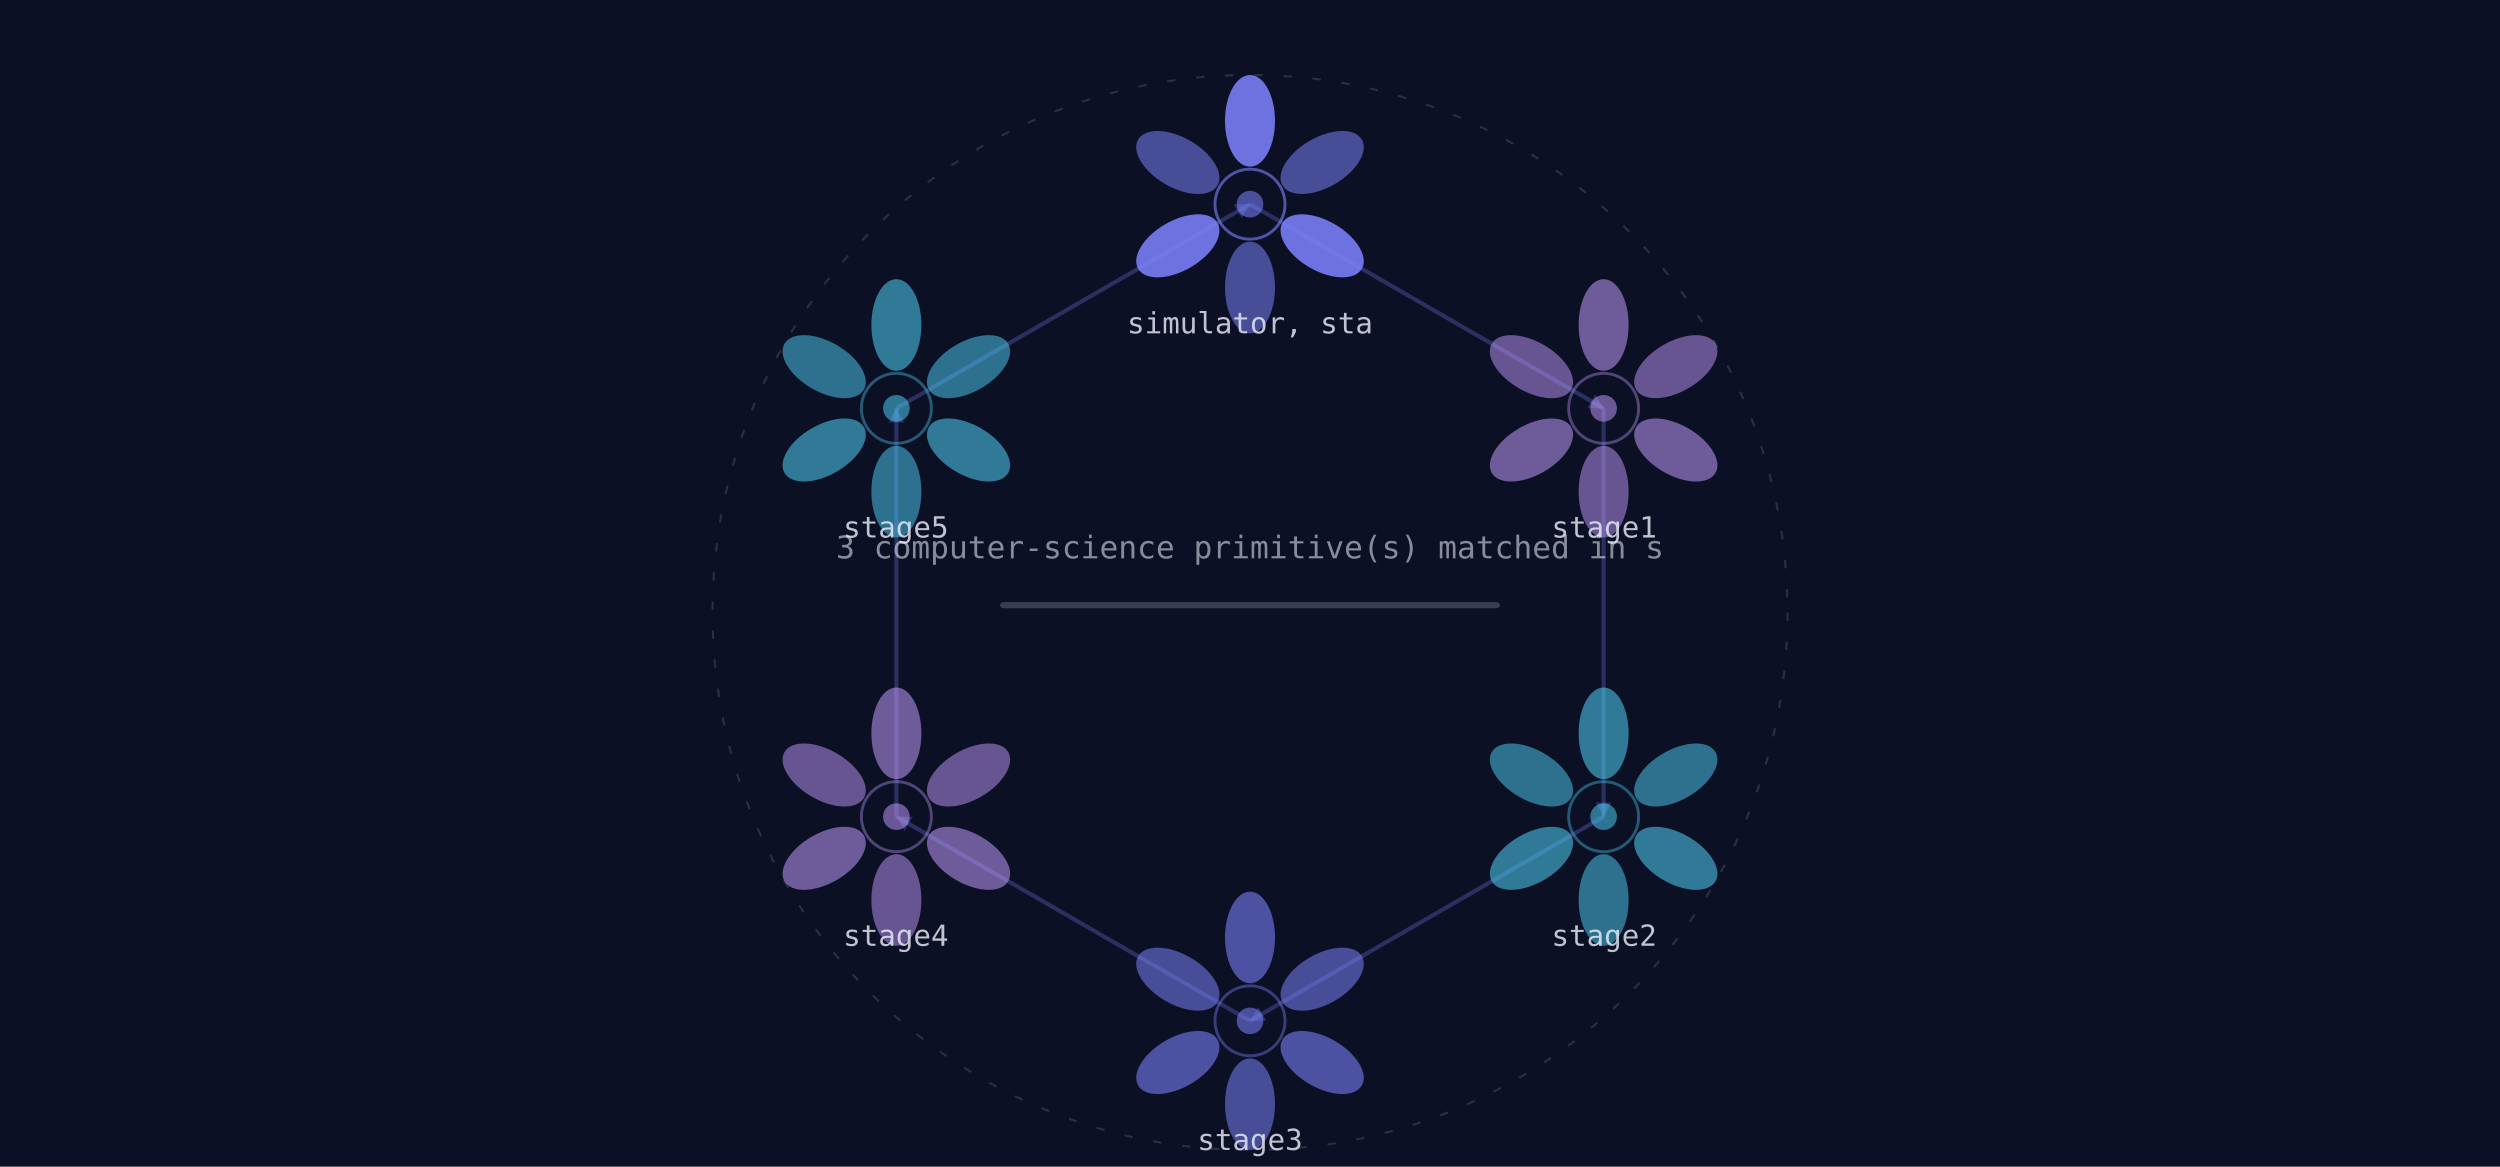
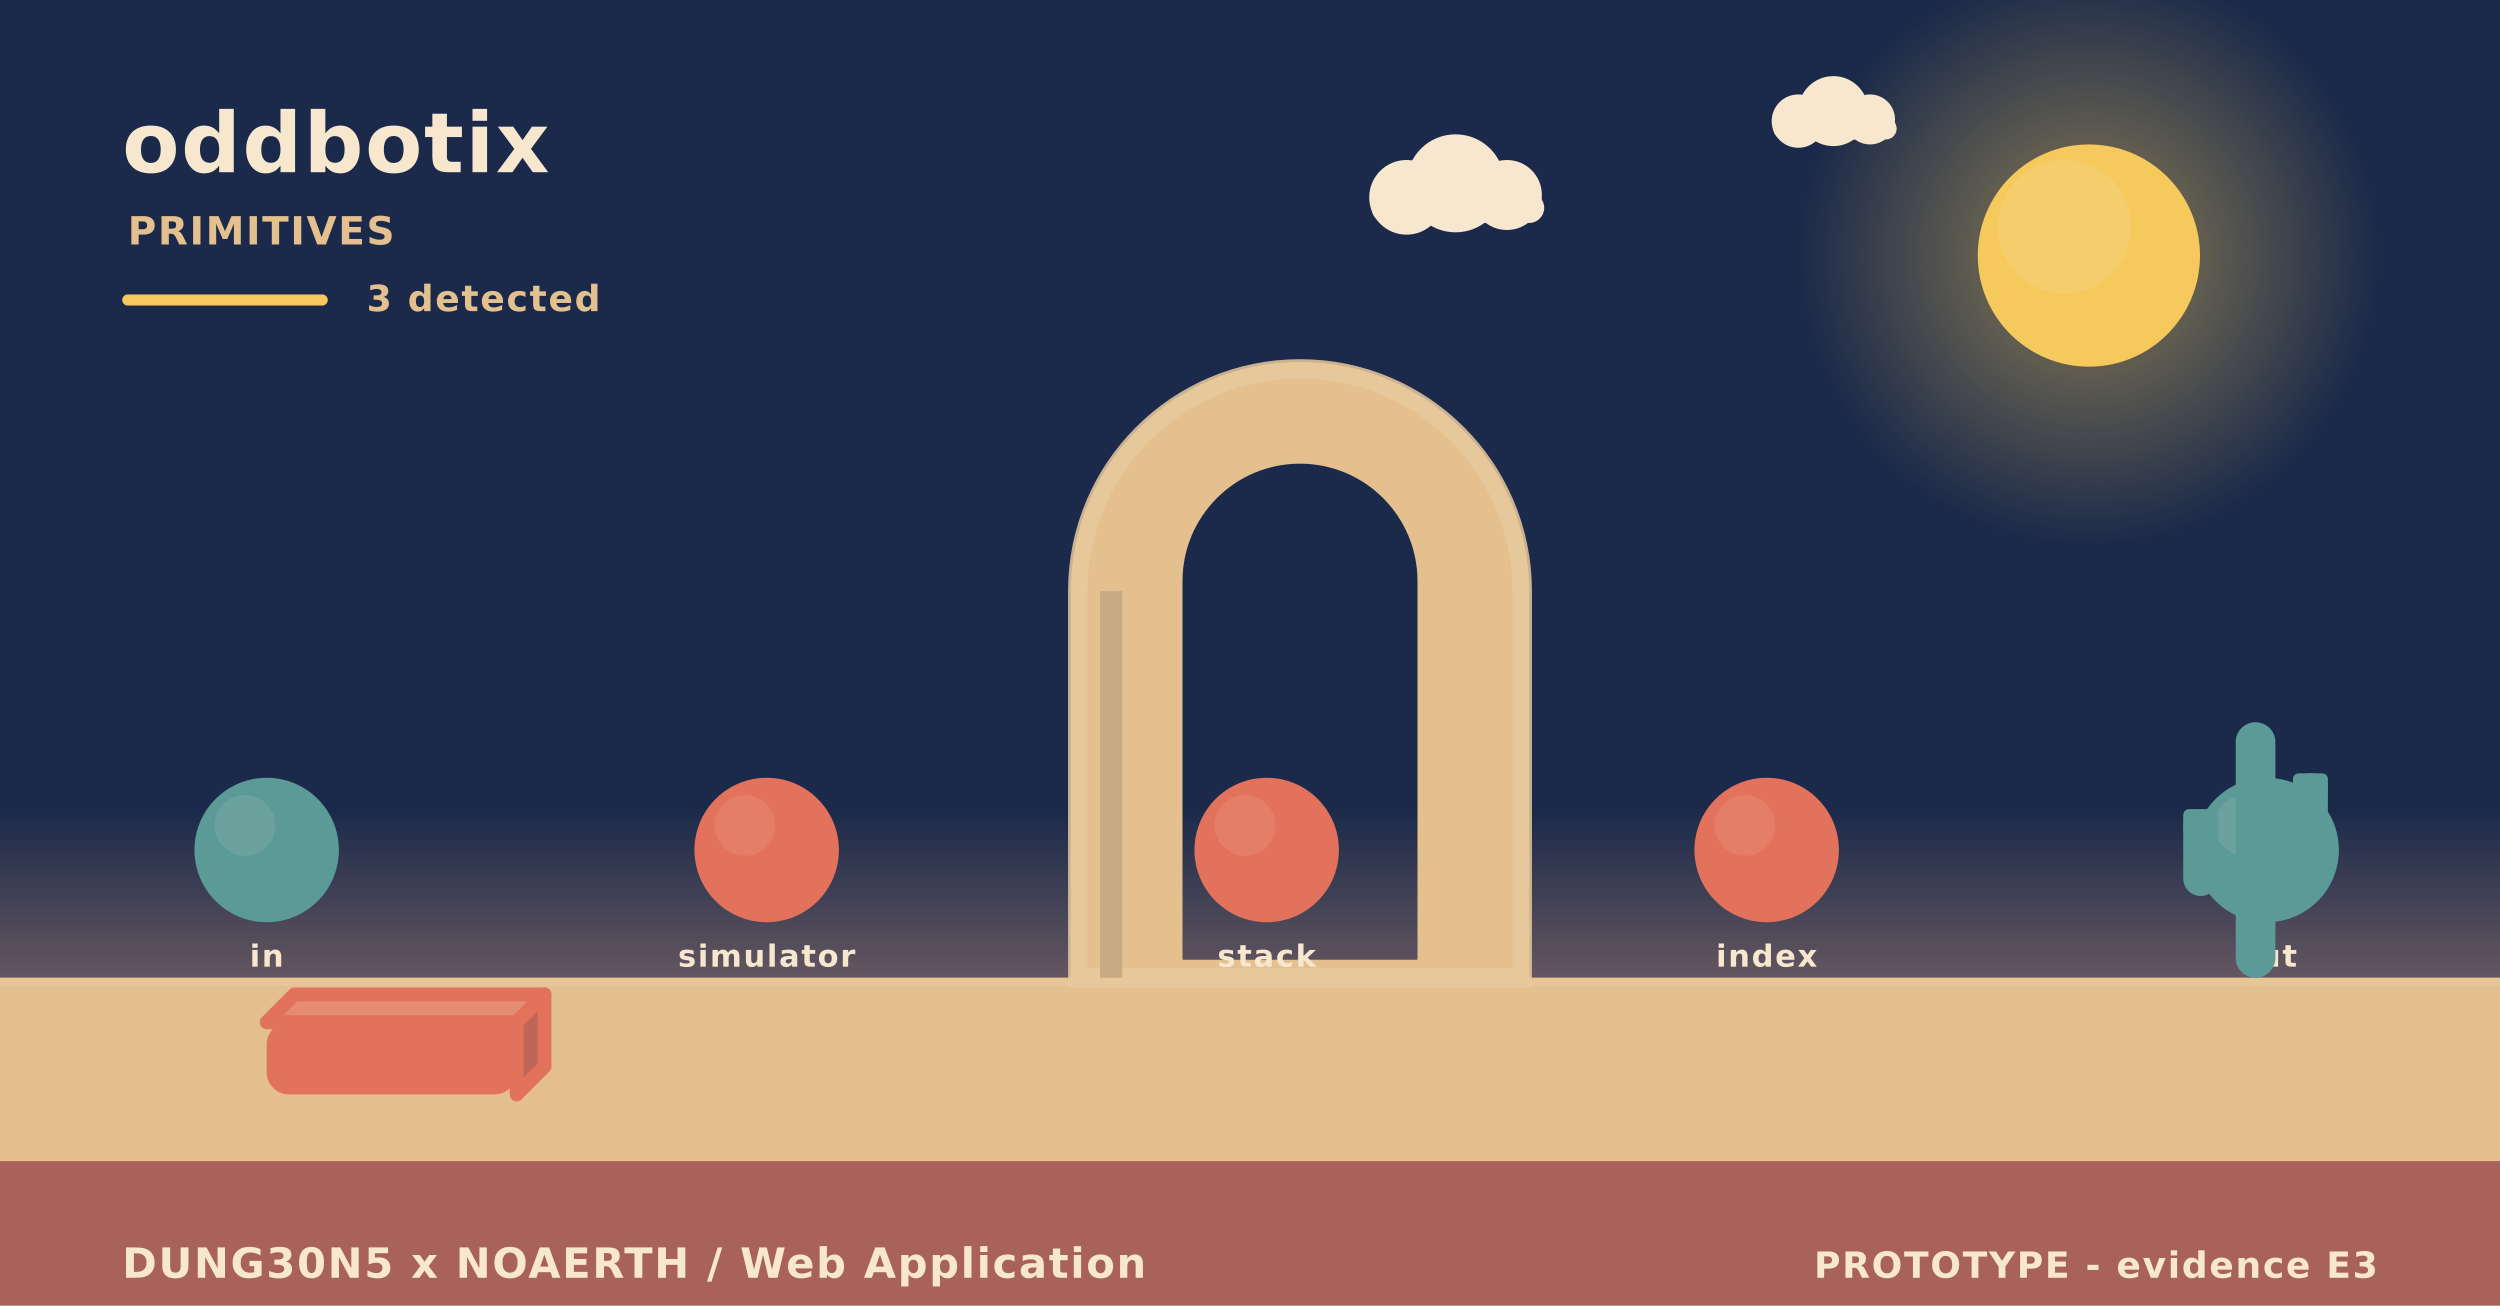
- <svg xmlns="http://www.w3.org/2000/svg" viewBox="0 0 1200 560" width="1200" height="560" role="img" aria-label="oddbotix state machine">
-   <rect width="1200" height="560" fill="#0c1024" />
-   <defs>
-     <linearGradient id="gs" x1="0" y1="0" x2="1" y2="1">
-       <stop offset="0%" stop-color="#7c83ff" />
-       <stop offset="100%" stop-color="#b794f4" />
-     </linearGradient>
-   </defs>
-   <circle cx="600.00" cy="294.00" r="258.00" fill="none" stroke="rgba(238,240,251,0.140)" stroke-width="1.00" opacity="1.00" stroke-dasharray="4 10" />
-   <line x1="600.00" y1="98.00" x2="769.74" y2="196.00" stroke="rgba(124,131,255,0.500)" stroke-width="2.00" opacity="0.55" />
-   <polygon points="769.74,196.00 765.75,189.31 761.95,195.89" fill="rgba(124,131,255,0.500)" opacity="0.55" />
-   <line x1="769.74" y1="196.00" x2="769.74" y2="392.00" stroke="rgba(124,131,255,0.500)" stroke-width="2.00" opacity="0.55" />
-   <polygon points="769.74,392.00 773.54,385.20 765.94,385.20" fill="rgba(124,131,255,0.500)" opacity="0.55" />
-   <line x1="769.74" y1="392.00" x2="600.00" y2="490.00" stroke="rgba(124,131,255,0.500)" stroke-width="2.00" opacity="0.55" />
-   <polygon points="600.00,490.00 607.79,489.89 603.99,483.31" fill="rgba(124,131,255,0.500)" opacity="0.55" />
-   <line x1="600.00" y1="490.00" x2="430.26" y2="392.00" stroke="rgba(124,131,255,0.500)" stroke-width="2.00" opacity="0.55" />
-   <polygon points="430.26,392.00 434.25,398.69 438.05,392.11" fill="rgba(124,131,255,0.500)" opacity="0.55" />
-   <line x1="430.26" y1="392.00" x2="430.26" y2="196.00" stroke="rgba(124,131,255,0.500)" stroke-width="2.00" opacity="0.55" />
-   <polygon points="430.26,196.00 426.46,202.80 434.06,202.80" fill="rgba(124,131,255,0.500)" opacity="0.55" />
-   <line x1="430.26" y1="196.00" x2="600.00" y2="98.00" stroke="rgba(124,131,255,0.500)" stroke-width="2.00" opacity="0.55" />
-   <polygon points="600.00,98.00 592.21,98.11 596.01,104.69" fill="rgba(124,131,255,0.500)" opacity="0.55" />
-   <ellipse cx="600.00" cy="58.00" rx="12.00" ry="22.00" fill="rgba(124,131,255,0.900)" opacity="0.95" transform="rotate(0.0 600.00 58.00)" />
-   <ellipse cx="634.64" cy="78.00" rx="12.00" ry="22.00" fill="rgba(124,131,255,0.550)" opacity="0.95" transform="rotate(60.0 634.64 78.00)" />
-   <ellipse cx="634.64" cy="118.00" rx="12.00" ry="22.00" fill="rgba(124,131,255,0.900)" opacity="0.95" transform="rotate(120.0 634.64 118.00)" />
-   <ellipse cx="600.00" cy="138.00" rx="12.00" ry="22.00" fill="rgba(124,131,255,0.550)" opacity="0.95" transform="rotate(180.0 600.00 138.00)" />
-   <ellipse cx="565.36" cy="118.00" rx="12.00" ry="22.00" fill="rgba(124,131,255,0.900)" opacity="0.95" transform="rotate(240.0 565.36 118.00)" />
-   <ellipse cx="565.36" cy="78.00" rx="12.00" ry="22.00" fill="rgba(124,131,255,0.550)" opacity="0.95" transform="rotate(300.0 565.36 78.00)" />
-   <circle cx="600.00" cy="98.00" r="16.80" fill="none" stroke="rgba(124,131,255,0.900)" stroke-width="1.40" opacity="0.66" />
-   <circle cx="600.00" cy="98.00" r="6.40" fill="rgba(124,131,255,0.550)" opacity="1.00" />
-   <text x="600" y="160" font-family="ui-monospace,Menlo,monospace" font-size="14" fill="rgba(238,240,251,0.800)" text-anchor="middle">simulator, sta</text>
-   <ellipse cx="769.74" cy="156.00" rx="12.00" ry="22.00" fill="rgba(183,148,244,0.600)" opacity="0.95" transform="rotate(0.0 769.74 156.00)" />
-   <ellipse cx="804.38" cy="176.00" rx="12.00" ry="22.00" fill="rgba(183,148,244,0.550)" opacity="0.95" transform="rotate(60.0 804.38 176.00)" />
-   <ellipse cx="804.38" cy="216.00" rx="12.00" ry="22.00" fill="rgba(183,148,244,0.600)" opacity="0.95" transform="rotate(120.0 804.38 216.00)" />
-   <ellipse cx="769.74" cy="236.00" rx="12.00" ry="22.00" fill="rgba(183,148,244,0.550)" opacity="0.95" transform="rotate(180.0 769.74 236.00)" />
-   <ellipse cx="735.10" cy="216.00" rx="12.00" ry="22.00" fill="rgba(183,148,244,0.600)" opacity="0.95" transform="rotate(240.0 735.10 216.00)" />
-   <ellipse cx="735.10" cy="176.00" rx="12.00" ry="22.00" fill="rgba(183,148,244,0.550)" opacity="0.95" transform="rotate(300.0 735.10 176.00)" />
-   <circle cx="769.74" cy="196.00" r="16.80" fill="none" stroke="rgba(183,148,244,0.600)" stroke-width="1.40" opacity="0.66" />
-   <circle cx="769.74" cy="196.00" r="6.40" fill="rgba(183,148,244,0.550)" opacity="1.00" />
-   <text x="770" y="258" font-family="ui-monospace,Menlo,monospace" font-size="14" fill="rgba(238,240,251,0.800)" text-anchor="middle">stage1</text>
-   <ellipse cx="769.74" cy="352.00" rx="12.00" ry="22.00" fill="rgba(76,201,240,0.600)" opacity="0.95" transform="rotate(0.0 769.74 352.00)" />
-   <ellipse cx="804.38" cy="372.00" rx="12.00" ry="22.00" fill="rgba(76,201,240,0.550)" opacity="0.95" transform="rotate(60.0 804.38 372.00)" />
-   <ellipse cx="804.38" cy="412.00" rx="12.00" ry="22.00" fill="rgba(76,201,240,0.600)" opacity="0.95" transform="rotate(120.0 804.38 412.00)" />
-   <ellipse cx="769.74" cy="432.00" rx="12.00" ry="22.00" fill="rgba(76,201,240,0.550)" opacity="0.95" transform="rotate(180.0 769.74 432.00)" />
-   <ellipse cx="735.10" cy="412.00" rx="12.00" ry="22.00" fill="rgba(76,201,240,0.600)" opacity="0.95" transform="rotate(240.0 735.10 412.00)" />
-   <ellipse cx="735.10" cy="372.00" rx="12.00" ry="22.00" fill="rgba(76,201,240,0.550)" opacity="0.95" transform="rotate(300.0 735.10 372.00)" />
-   <circle cx="769.74" cy="392.00" r="16.80" fill="none" stroke="rgba(76,201,240,0.600)" stroke-width="1.40" opacity="0.66" />
-   <circle cx="769.74" cy="392.00" r="6.40" fill="rgba(76,201,240,0.550)" opacity="1.00" />
-   <text x="770" y="454" font-family="ui-monospace,Menlo,monospace" font-size="14" fill="rgba(238,240,251,0.800)" text-anchor="middle">stage2</text>
-   <ellipse cx="600.00" cy="450.00" rx="12.00" ry="22.00" fill="rgba(124,131,255,0.600)" opacity="0.95" transform="rotate(0.0 600.00 450.00)" />
-   <ellipse cx="634.64" cy="470.00" rx="12.00" ry="22.00" fill="rgba(124,131,255,0.550)" opacity="0.95" transform="rotate(60.0 634.64 470.00)" />
-   <ellipse cx="634.64" cy="510.00" rx="12.00" ry="22.00" fill="rgba(124,131,255,0.600)" opacity="0.95" transform="rotate(120.0 634.64 510.00)" />
-   <ellipse cx="600.00" cy="530.00" rx="12.00" ry="22.00" fill="rgba(124,131,255,0.550)" opacity="0.95" transform="rotate(180.0 600.00 530.00)" />
-   <ellipse cx="565.36" cy="510.00" rx="12.00" ry="22.00" fill="rgba(124,131,255,0.600)" opacity="0.95" transform="rotate(240.0 565.36 510.00)" />
-   <ellipse cx="565.36" cy="470.00" rx="12.00" ry="22.00" fill="rgba(124,131,255,0.550)" opacity="0.95" transform="rotate(300.0 565.36 470.00)" />
-   <circle cx="600.00" cy="490.00" r="16.80" fill="none" stroke="rgba(124,131,255,0.600)" stroke-width="1.40" opacity="0.66" />
-   <circle cx="600.00" cy="490.00" r="6.40" fill="rgba(124,131,255,0.550)" opacity="1.00" />
-   <text x="600" y="552" font-family="ui-monospace,Menlo,monospace" font-size="14" fill="rgba(238,240,251,0.800)" text-anchor="middle">stage3</text>
-   <ellipse cx="430.26" cy="352.00" rx="12.00" ry="22.00" fill="rgba(183,148,244,0.600)" opacity="0.95" transform="rotate(0.0 430.26 352.00)" />
-   <ellipse cx="464.90" cy="372.00" rx="12.00" ry="22.00" fill="rgba(183,148,244,0.550)" opacity="0.95" transform="rotate(60.0 464.90 372.00)" />
-   <ellipse cx="464.90" cy="412.00" rx="12.00" ry="22.00" fill="rgba(183,148,244,0.600)" opacity="0.95" transform="rotate(120.0 464.90 412.00)" />
-   <ellipse cx="430.26" cy="432.00" rx="12.00" ry="22.00" fill="rgba(183,148,244,0.550)" opacity="0.95" transform="rotate(180.0 430.26 432.00)" />
-   <ellipse cx="395.62" cy="412.00" rx="12.00" ry="22.00" fill="rgba(183,148,244,0.600)" opacity="0.95" transform="rotate(240.0 395.62 412.00)" />
-   <ellipse cx="395.62" cy="372.00" rx="12.00" ry="22.00" fill="rgba(183,148,244,0.550)" opacity="0.95" transform="rotate(300.0 395.62 372.00)" />
-   <circle cx="430.26" cy="392.00" r="16.80" fill="none" stroke="rgba(183,148,244,0.600)" stroke-width="1.40" opacity="0.66" />
-   <circle cx="430.26" cy="392.00" r="6.40" fill="rgba(183,148,244,0.550)" opacity="1.00" />
-   <text x="430" y="454" font-family="ui-monospace,Menlo,monospace" font-size="14" fill="rgba(238,240,251,0.800)" text-anchor="middle">stage4</text>
-   <ellipse cx="430.26" cy="156.00" rx="12.00" ry="22.00" fill="rgba(76,201,240,0.600)" opacity="0.95" transform="rotate(0.0 430.26 156.00)" />
-   <ellipse cx="464.90" cy="176.00" rx="12.00" ry="22.00" fill="rgba(76,201,240,0.550)" opacity="0.95" transform="rotate(60.0 464.90 176.00)" />
-   <ellipse cx="464.90" cy="216.00" rx="12.00" ry="22.00" fill="rgba(76,201,240,0.600)" opacity="0.95" transform="rotate(120.0 464.90 216.00)" />
-   <ellipse cx="430.26" cy="236.00" rx="12.00" ry="22.00" fill="rgba(76,201,240,0.550)" opacity="0.95" transform="rotate(180.0 430.26 236.00)" />
-   <ellipse cx="395.62" cy="216.00" rx="12.00" ry="22.00" fill="rgba(76,201,240,0.600)" opacity="0.95" transform="rotate(240.0 395.62 216.00)" />
-   <ellipse cx="395.62" cy="176.00" rx="12.00" ry="22.00" fill="rgba(76,201,240,0.550)" opacity="0.95" transform="rotate(300.0 395.62 176.00)" />
-   <circle cx="430.26" cy="196.00" r="16.80" fill="none" stroke="rgba(76,201,240,0.600)" stroke-width="1.40" opacity="0.66" />
-   <circle cx="430.26" cy="196.00" r="6.40" fill="rgba(76,201,240,0.550)" opacity="1.00" />
-   <text x="430" y="258" font-family="ui-monospace,Menlo,monospace" font-size="14" fill="rgba(238,240,251,0.800)" text-anchor="middle">stage5</text>
-   <rect x="480.00" y="289.00" width="240.00" height="3.00" rx="2.00" fill="rgba(238,240,251,0.200)" opacity="1.00" />
-   <text x="600" y="268" font-family="ui-monospace,Menlo,monospace" font-size="15" fill="rgba(238,240,251,0.550)" text-anchor="middle">3 computer-science primitive(s) matched in s</text>
+ <svg xmlns="http://www.w3.org/2000/svg" width="900" height="470" viewBox="0 0 900 470" role="img" aria-label="oddbotix - how it behaves">
+   <linearGradient id="skys" x1="0" y1="0" x2="0" y2="1">
+     <stop offset="0" stop-color="#1b2a4a" />
+     <stop offset="0.62" stop-color="#1b2a4a" />
+     <stop offset="1" stop-color="#f3ad8a" />
+   </linearGradient>
+   <rect width="900" height="470" fill="url(#skys)" />
+   <radialGradient id="suns">
+     <stop offset="0.35" stop-color="#f5c95c" stop-opacity="0.34" />
+     <stop offset="1" stop-color="#f5c95c" stop-opacity="0" />
+   </radialGradient>
+   <circle cx="752" cy="92" r="104" fill="url(#suns)" />
+   <circle cx="752" cy="92" r="40" fill="#f5c95c" />
+   <circle cx="743.2" cy="81.6" r="24" fill="#f5d27e" opacity="0.5" />
+   <g>
+     <circle cx="524" cy="66" r="17.64" fill="#f6e7ce" />
+     <circle cx="506.36" cy="71.04" r="13.44" fill="#f6e7ce" />
+     <circle cx="542.48" cy="70.2" r="12.6" fill="#f6e7ce" />
+     <rect x="493.76" y="69.36" width="62.16" height="10.92" rx="5.46" fill="#f6e7ce" />
+   </g>
+   <g>
+     <circle cx="660" cy="40" r="12.6" fill="#f6e7ce" />
+     <circle cx="647.4" cy="43.6" r="9.6" fill="#f6e7ce" />
+     <circle cx="673.2" cy="43" r="9" fill="#f6e7ce" />
+     <rect x="638.4" y="42.4" width="44.4" height="7.8" rx="3.9" fill="#f6e7ce" />
+   </g>
+   <rect x="0" y="352" width="900" height="118" fill="#e3c08d" />
+   <rect x="0" y="352" width="900" height="3" fill="#e6c596" />
+   <text x="44" y="62" font-family="Verdana,DejaVu Sans,sans-serif" font-size="30" font-weight="700" letter-spacing="0.6" fill="#f6e7ce" text-anchor="start">oddbotix</text>
+   <text x="46" y="88" font-family="Verdana,DejaVu Sans,sans-serif" font-size="14" font-weight="700" letter-spacing="0.6" fill="#e3c08d" text-anchor="start">PRIMITIVES</text>
+   <rect x="44" y="106" width="74" height="4" rx="2" fill="#f5c95c" />
+   <text x="132" y="112" font-family="Verdana,DejaVu Sans,sans-serif" font-size="13" font-weight="700" letter-spacing="0.6" fill="#e3c08d" text-anchor="start">3 detected</text>
+   <path d="M388,352 L388,212.8 A80,80 0 0 1 548,212.8 L548,352 Z M423.2,348 L423.2,209.22 A44.8,44.8 0 0 1 512.8,209.22 L512.8,348 Z" fill="#e3c08d" fill-rule="evenodd" stroke="#e3c08d" stroke-width="5" stroke-linejoin="round" />
+   <path d="M388,352 L388,212.8 A80,80 0 0 1 548,212.8 L548,352 Z" fill="none" stroke="#e8c99d" stroke-width="7" stroke-linecap="round" opacity="0.85" />
+   <rect x="396" y="212.8" width="8" height="139.2" fill="#c7ab84" />
+   <circle cx="96" cy="306" r="26" fill="#5b9a97" />
+   <circle cx="88.2" cy="297.16" r="10.92" fill="#7aa9a2" opacity="0.55" />
+   <text x="96" y="348" font-family="Verdana,DejaVu Sans,sans-serif" font-size="11" font-weight="700" letter-spacing="0.6" fill="#f6e7ce" text-anchor="middle">in</text>
+   <circle cx="276" cy="306" r="26" fill="#e2725b" />
+   <circle cx="268.2" cy="297.16" r="10.92" fill="#e68972" opacity="0.55" />
+   <text x="276" y="348" font-family="Verdana,DejaVu Sans,sans-serif" font-size="11" font-weight="700" letter-spacing="0.6" fill="#f6e7ce" text-anchor="middle">simulator</text>
+   <circle cx="456" cy="306" r="26" fill="#e2725b" />
+   <circle cx="448.2" cy="297.16" r="10.92" fill="#e68972" opacity="0.55" />
+   <text x="456" y="348" font-family="Verdana,DejaVu Sans,sans-serif" font-size="11" font-weight="700" letter-spacing="0.6" fill="#f6e7ce" text-anchor="middle">stack</text>
+   <circle cx="636" cy="306" r="26" fill="#e2725b" />
+   <circle cx="628.2" cy="297.16" r="10.92" fill="#e68972" opacity="0.55" />
+   <text x="636" y="348" font-family="Verdana,DejaVu Sans,sans-serif" font-size="11" font-weight="700" letter-spacing="0.6" fill="#f6e7ce" text-anchor="middle">index</text>
+   <circle cx="816" cy="306" r="26" fill="#5b9a97" />
+   <circle cx="808.2" cy="297.16" r="10.92" fill="#7aa9a2" opacity="0.55" />
+   <text x="816" y="348" font-family="Verdana,DejaVu Sans,sans-serif" font-size="11" font-weight="700" letter-spacing="0.6" fill="#f6e7ce" text-anchor="middle">out</text>
+   <path d="M96,368 L186,368 L196,358 L106,358 Z" fill="#e68c74" stroke="#e2725b" stroke-width="5" stroke-linejoin="round" />
+   <path d="M186,368 L196,358 L196,384 L186,394 Z" fill="#c06658" stroke="#e2725b" stroke-width="5" stroke-linejoin="round" />
+   <rect x="96" y="368" width="90" height="26" rx="8" fill="#e2725b" />
+   <rect x="804.86" y="260" width="14.28" height="92" rx="7.14" fill="#5b9a97" />
+   <rect x="785.96" y="291.28" width="12.6" height="31.28" rx="6.3" fill="#5b9a97" />
+   <rect x="785.96" y="291.28" width="12.6" height="9.2" rx="2.1" fill="#5b9a97" />
+   <rect x="825.44" y="278.4" width="12.6" height="31.28" rx="6.3" fill="#5b9a97" />
+   <rect x="825.44" y="278.4" width="12.6" height="9.2" rx="2.1" fill="#5b9a97" />
+   <rect x="0" y="418" width="900" height="52" rx="0" fill="#a65c56" opacity="0.94" />
+   <text x="44" y="460" font-family="Verdana,DejaVu Sans,sans-serif" font-size="15" font-weight="700" letter-spacing="0.6" fill="#f6e7ce" text-anchor="start">DUNG30N5 x NOAERTH  /  Web Application</text>
+   <text x="856" y="460" font-family="Verdana,DejaVu Sans,sans-serif" font-size="13" font-weight="700" letter-spacing="0.6" fill="#f6e7ce" text-anchor="end">PROTOTYPE  -  evidence E3</text>
</svg>
